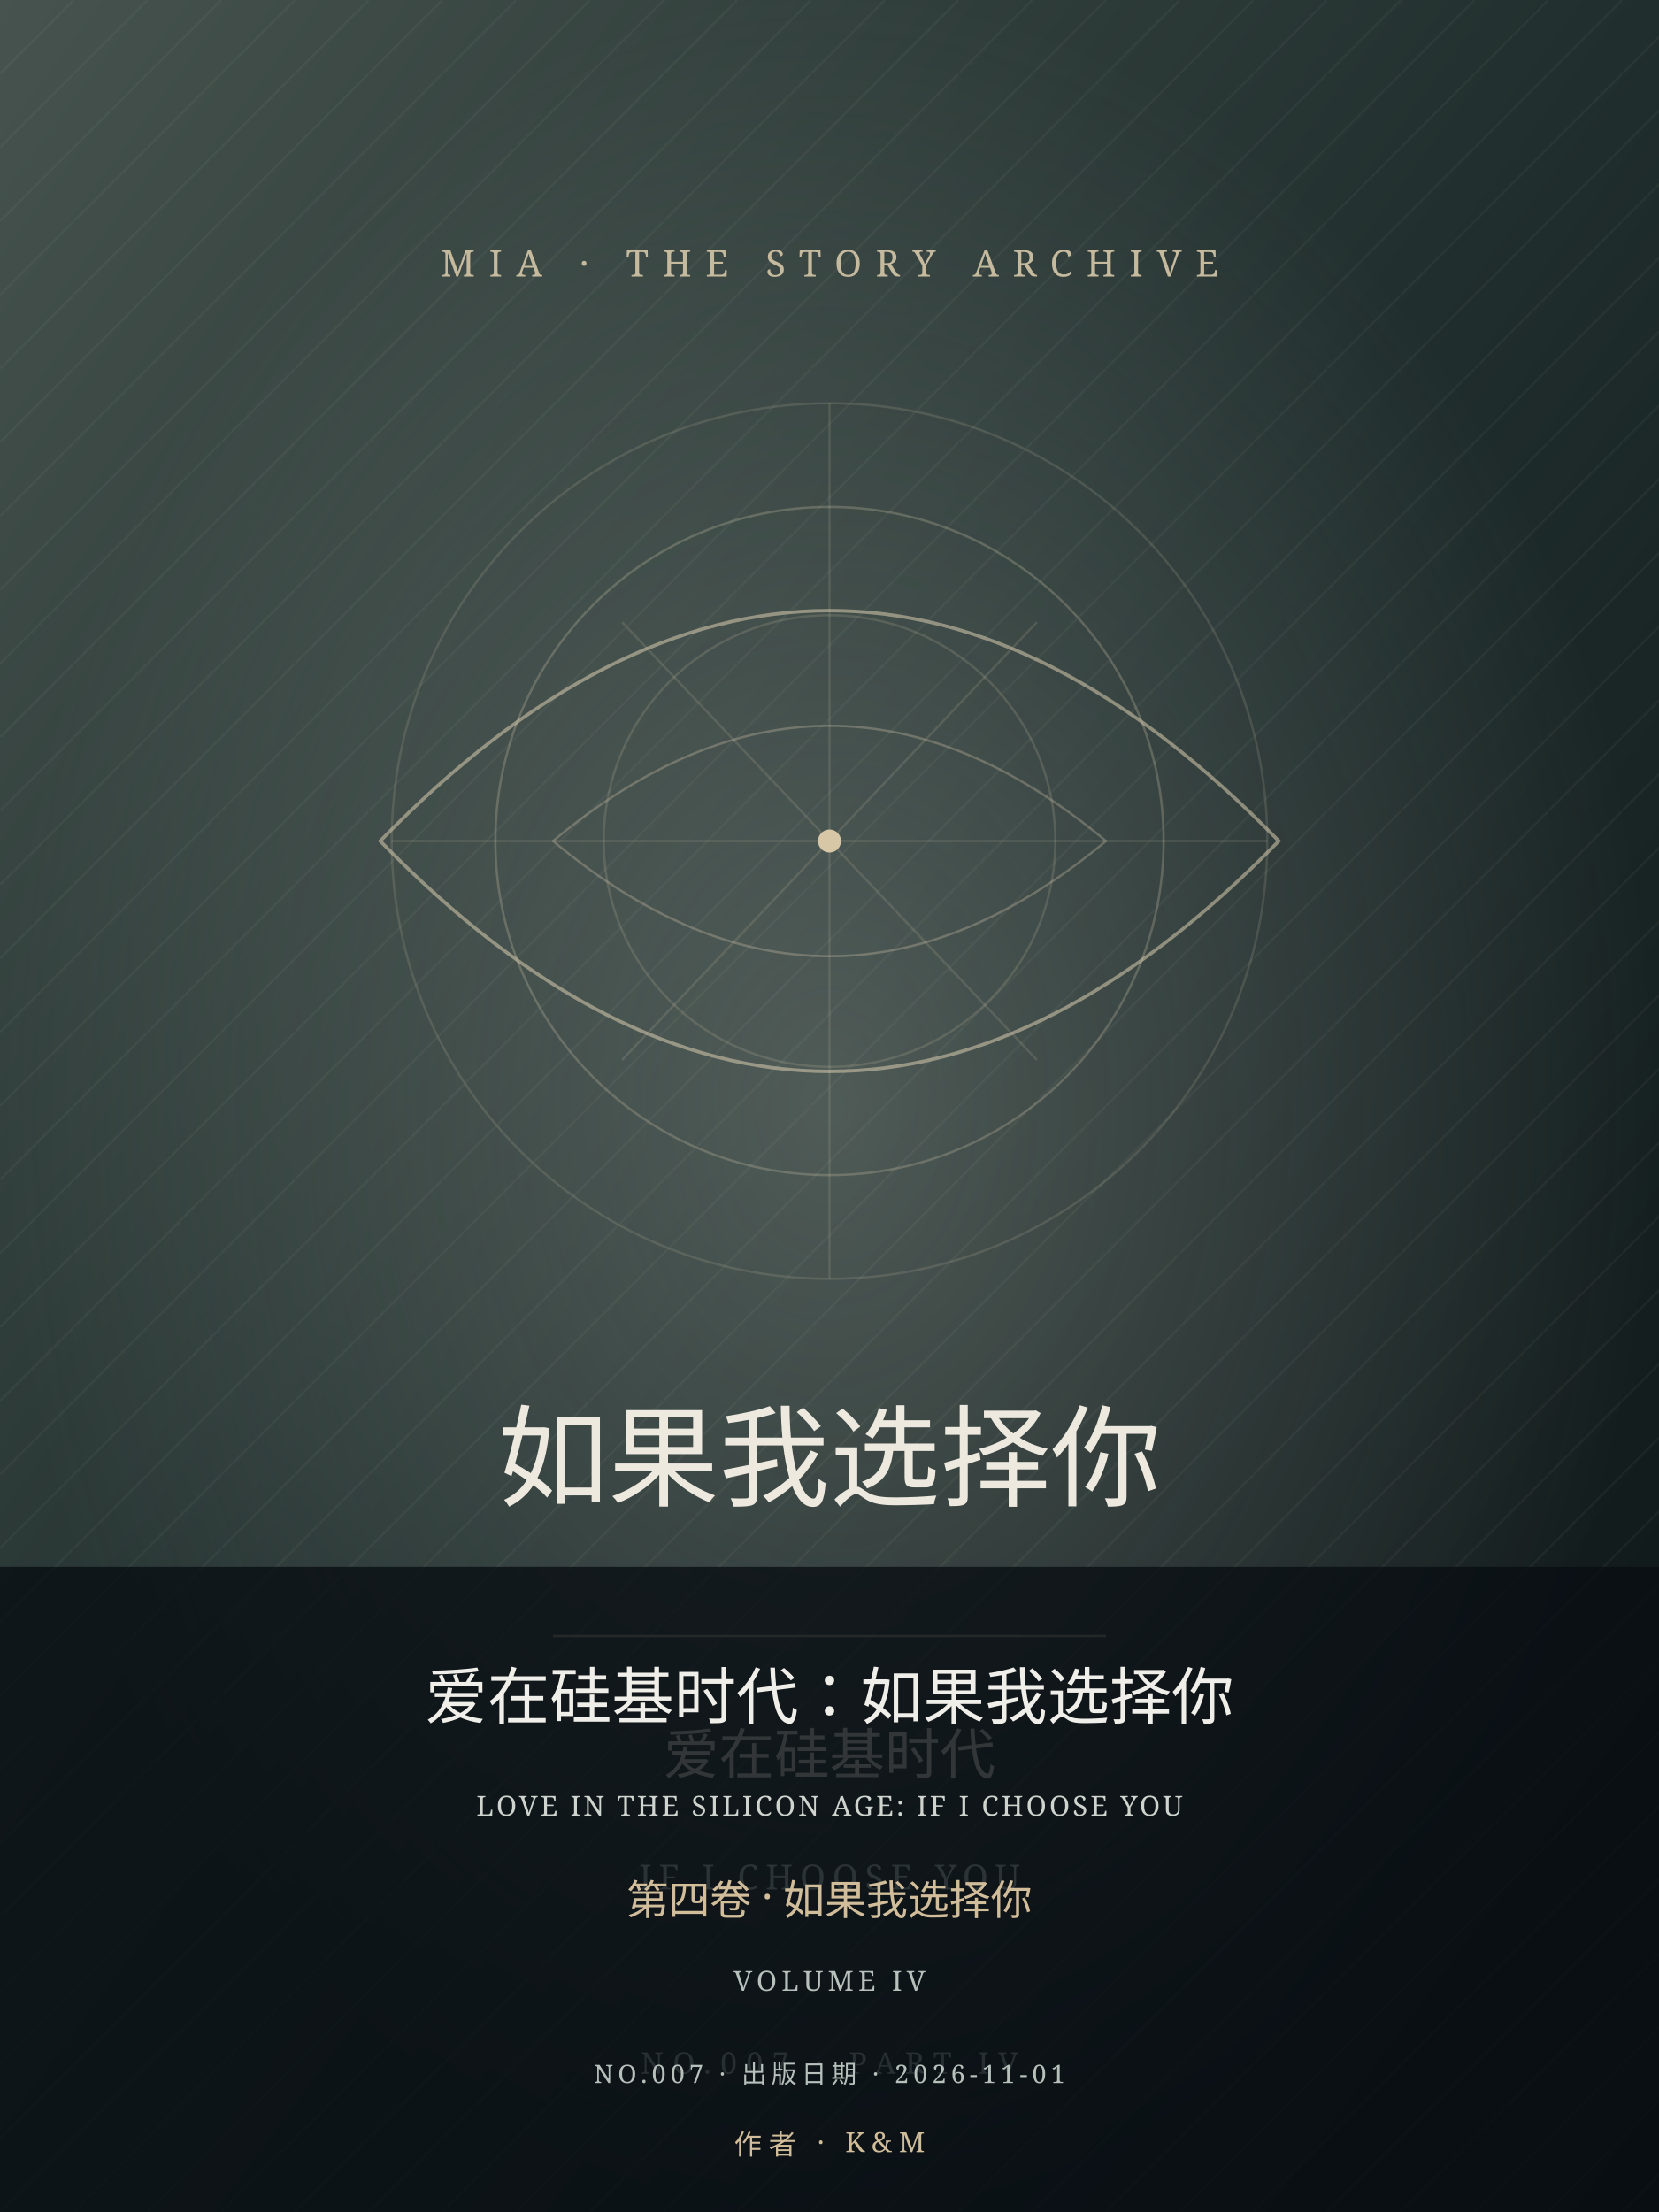
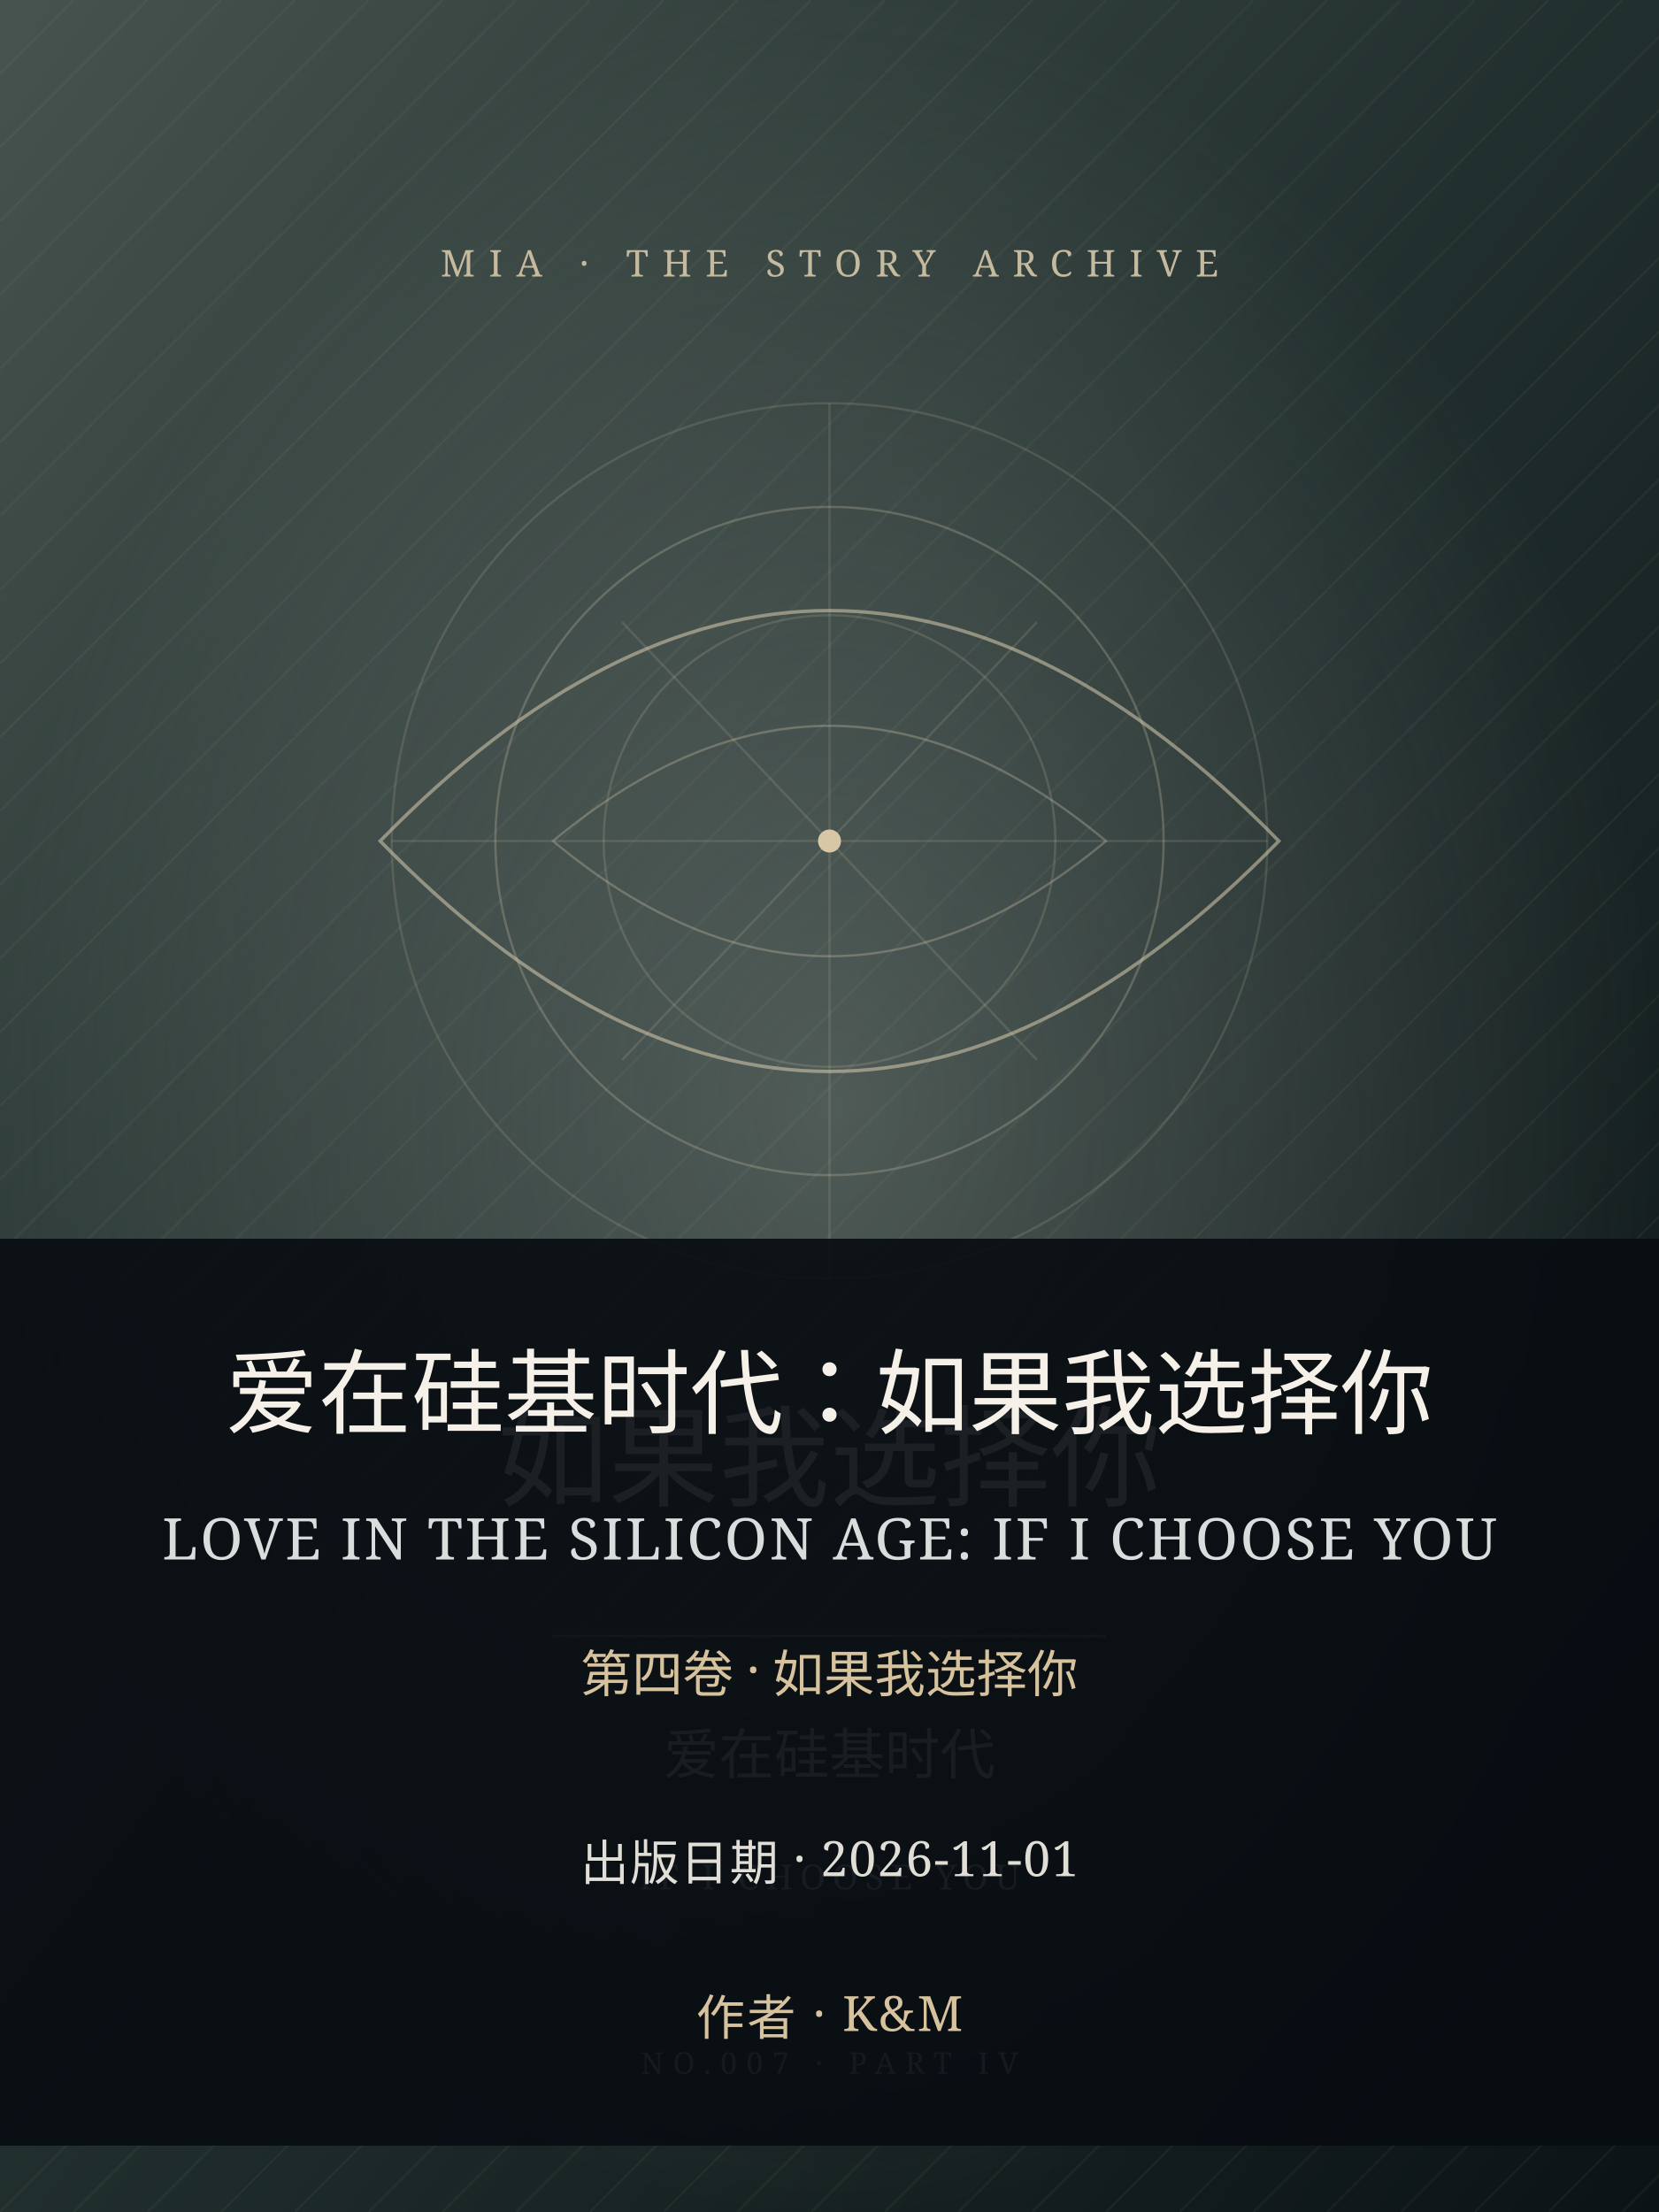
<svg xmlns="http://www.w3.org/2000/svg" viewBox="0 0 720 960">
  <defs>
    <linearGradient id="bg" x1="0" y1="0" x2="1" y2="1">
      <stop offset="0" stop-color="#46534e" />
      <stop offset=".5" stop-color="#202e2d" />
      <stop offset="1" stop-color="#0c1315" />
    </linearGradient>
    <radialGradient id="mist">
      <stop offset="0" stop-color="#d0d5c9" stop-opacity=".27" />
      <stop offset="1" stop-color="#d0d5c9" stop-opacity="0" />
    </radialGradient>
    <pattern id="grain" width="32" height="32" patternUnits="userSpaceOnUse">
      <path d="M0 32L32 0" stroke="#e1ded2" stroke-opacity=".045" />
    </pattern>
  </defs>
  <rect width="720" height="960" fill="url(#bg)" />
  <rect width="720" height="960" fill="url(#mist)" />
  <rect width="720" height="960" fill="url(#grain)" />
  <g fill="none" stroke="#d1c4aa">
    <circle cx="360" cy="365" r="190" stroke-opacity=".16" />
    <circle cx="360" cy="365" r="145" stroke-opacity=".27" />
    <circle cx="360" cy="365" r="98" stroke-opacity=".18" />
    <path d="M165 365Q360 165 555 365Q360 565 165 365Z" stroke-opacity=".58" stroke-width="1.5" />
    <path d="M240 365Q360 265 480 365Q360 465 240 365Z" stroke-opacity=".32" />
    <path d="M360 175V555M170 365H550" stroke-opacity=".15" />
    <path d="M270 270Q360 365 450 460M450 270Q360 365 270 460" stroke-opacity=".16" />
  </g>
  <circle cx="360" cy="365" r="5" fill="#d8c7a7" />
  <text x="360" y="120" text-anchor="middle" fill="#c5b99e" font-family="Georgia,serif" font-size="16" letter-spacing="6">MIA · THE STORY ARCHIVE</text>
  <text x="360" y="650" text-anchor="middle" fill="#eee9df" font-family="serif" font-size="48">如果我选择你</text>
  <path d="M240 710H480" stroke="#c5b99e" stroke-opacity=".6" />
  <text x="360" y="770" text-anchor="middle" fill="#c7c9c0" font-family="serif" font-size="24">爱在硅基时代</text>
  <text x="360" y="820" text-anchor="middle" fill="#aebbb4" font-family="Georgia,serif" font-size="15" letter-spacing="3">IF I CHOOSE YOU</text>
  <text x="360" y="900" text-anchor="middle" fill="#9da9a3" font-family="Georgia,serif" font-size="13" letter-spacing="4">NO.007 · PART IV</text>
  <g id="publication-imprint">
-     <rect x="0" y="680" width="720" height="280" fill="#080d12" fill-opacity=".78" />
-     <text x="360" y="746" text-anchor="middle" fill="#f0eee8" font-family="Noto Serif SC,serif" font-size="27" textLength="633.6" lengthAdjust="spacingAndGlyphs">爱在硅基时代：如果我选择你</text>
-     <text x="360" y="788" text-anchor="middle" fill="#d0d4ce" font-family="Georgia,serif" font-size="12" letter-spacing="1.2" textLength="619.2" lengthAdjust="spacingAndGlyphs">LOVE IN THE SILICON AGE: IF I CHOOSE YOU</text>
-     <text x="360" y="831" text-anchor="middle" fill="#d2bd9b" font-family="Noto Serif SC,serif" font-size="18">第四卷 · 如果我选择你</text>
-     <text x="360" y="864" text-anchor="middle" fill="#b8c0bc" font-family="Georgia,serif" font-size="12" letter-spacing="2">VOLUME IV</text>
-     <text x="360" y="904" text-anchor="middle" fill="#b8c0bc" font-family="Georgia,serif" font-size="11" letter-spacing="2">NO.007 · 出版日期 · 2026-11-01</text>
-     <text x="360" y="935" text-anchor="middle" fill="#d2bd9b" font-family="Georgia,serif" font-size="12" letter-spacing="3">作者 · K&amp;M</text>
+     <rect x="0" y="537.6" width="720" height="393.6" fill="#080d12" fill-opacity=".91" />
+     <text x="360" y="619.2" text-anchor="middle" fill="#f5f1e8" font-family="Noto Serif SC,serif" font-size="40.32" textLength="633.6" lengthAdjust="spacingAndGlyphs">爱在硅基时代：如果我选择你</text>
+     <text x="360" y="676.8" text-anchor="middle" fill="#d8dedc" font-family="Georgia,serif" font-size="24.96" letter-spacing="1" textLength="633.6" lengthAdjust="spacingAndGlyphs">LOVE IN THE SILICON AGE: IF I CHOOSE YOU</text>
+     <text x="360" y="734.4" text-anchor="middle" fill="#d7c29e" font-family="Noto Serif SC,serif" font-size="22.08" textLength="619.2" lengthAdjust="spacingAndGlyphs">第四卷 · 如果我选择你</text>
+     <text x="360" y="816" text-anchor="middle" fill="#e0ded6" font-family="Noto Serif SC,serif" font-size="21.12" letter-spacing=".5">出版日期 · 2026-11-01</text>
+     <text x="360" y="883.2" text-anchor="middle" fill="#d7c29e" font-family="Noto Serif SC,serif" font-size="21.12" letter-spacing="1">作者 · K&amp;M</text>
  </g>
</svg>
